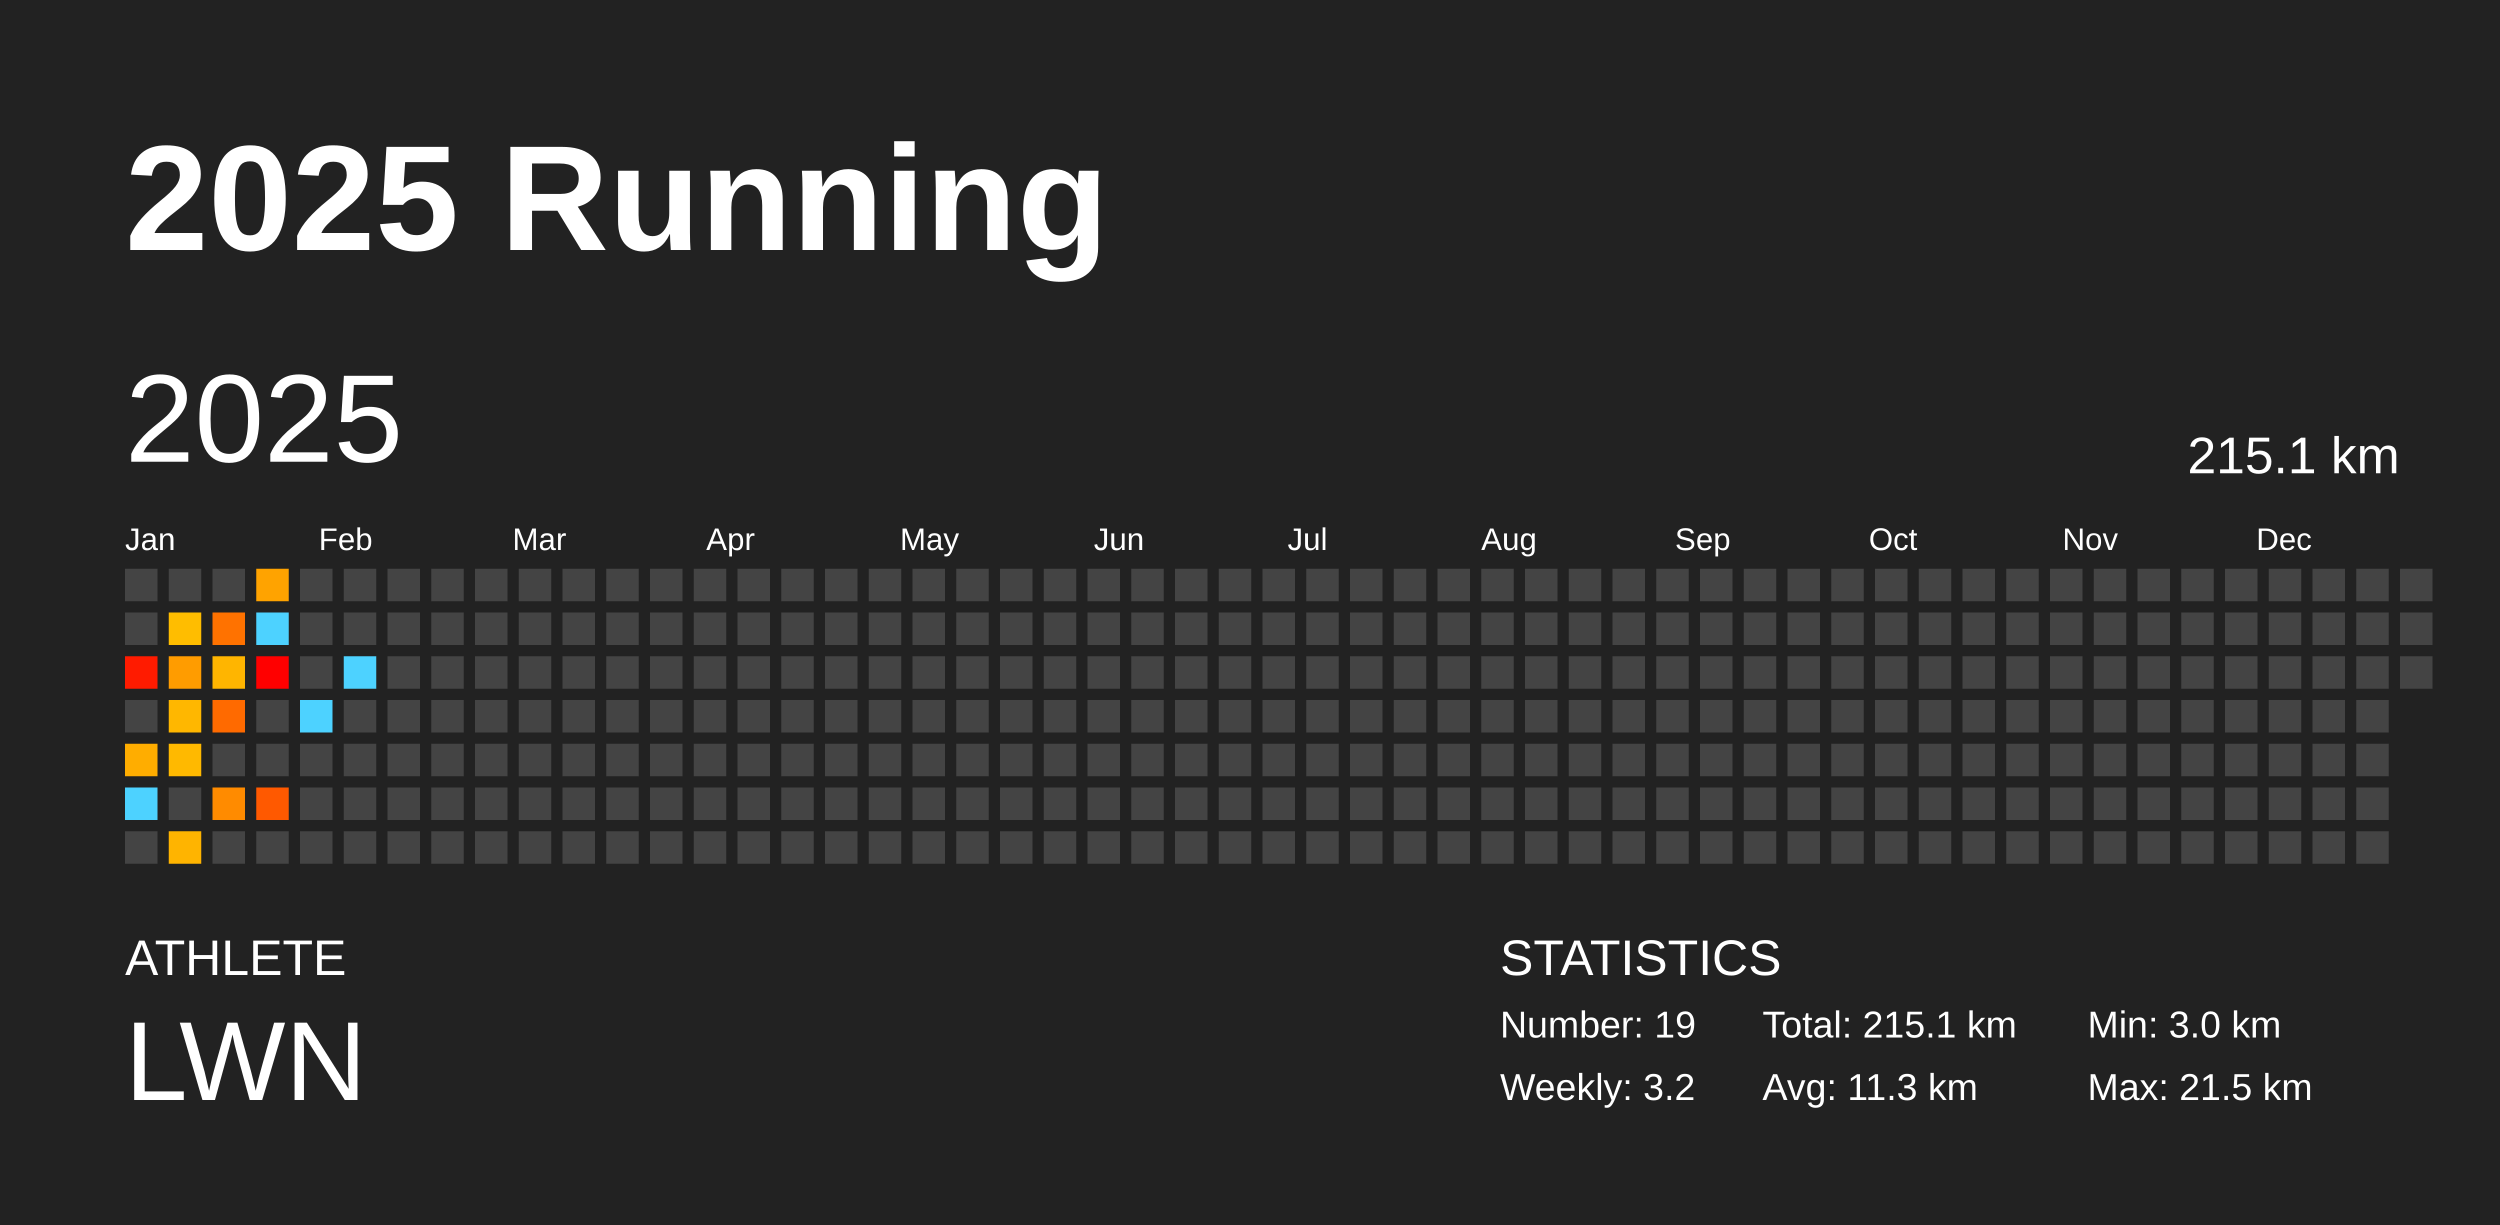
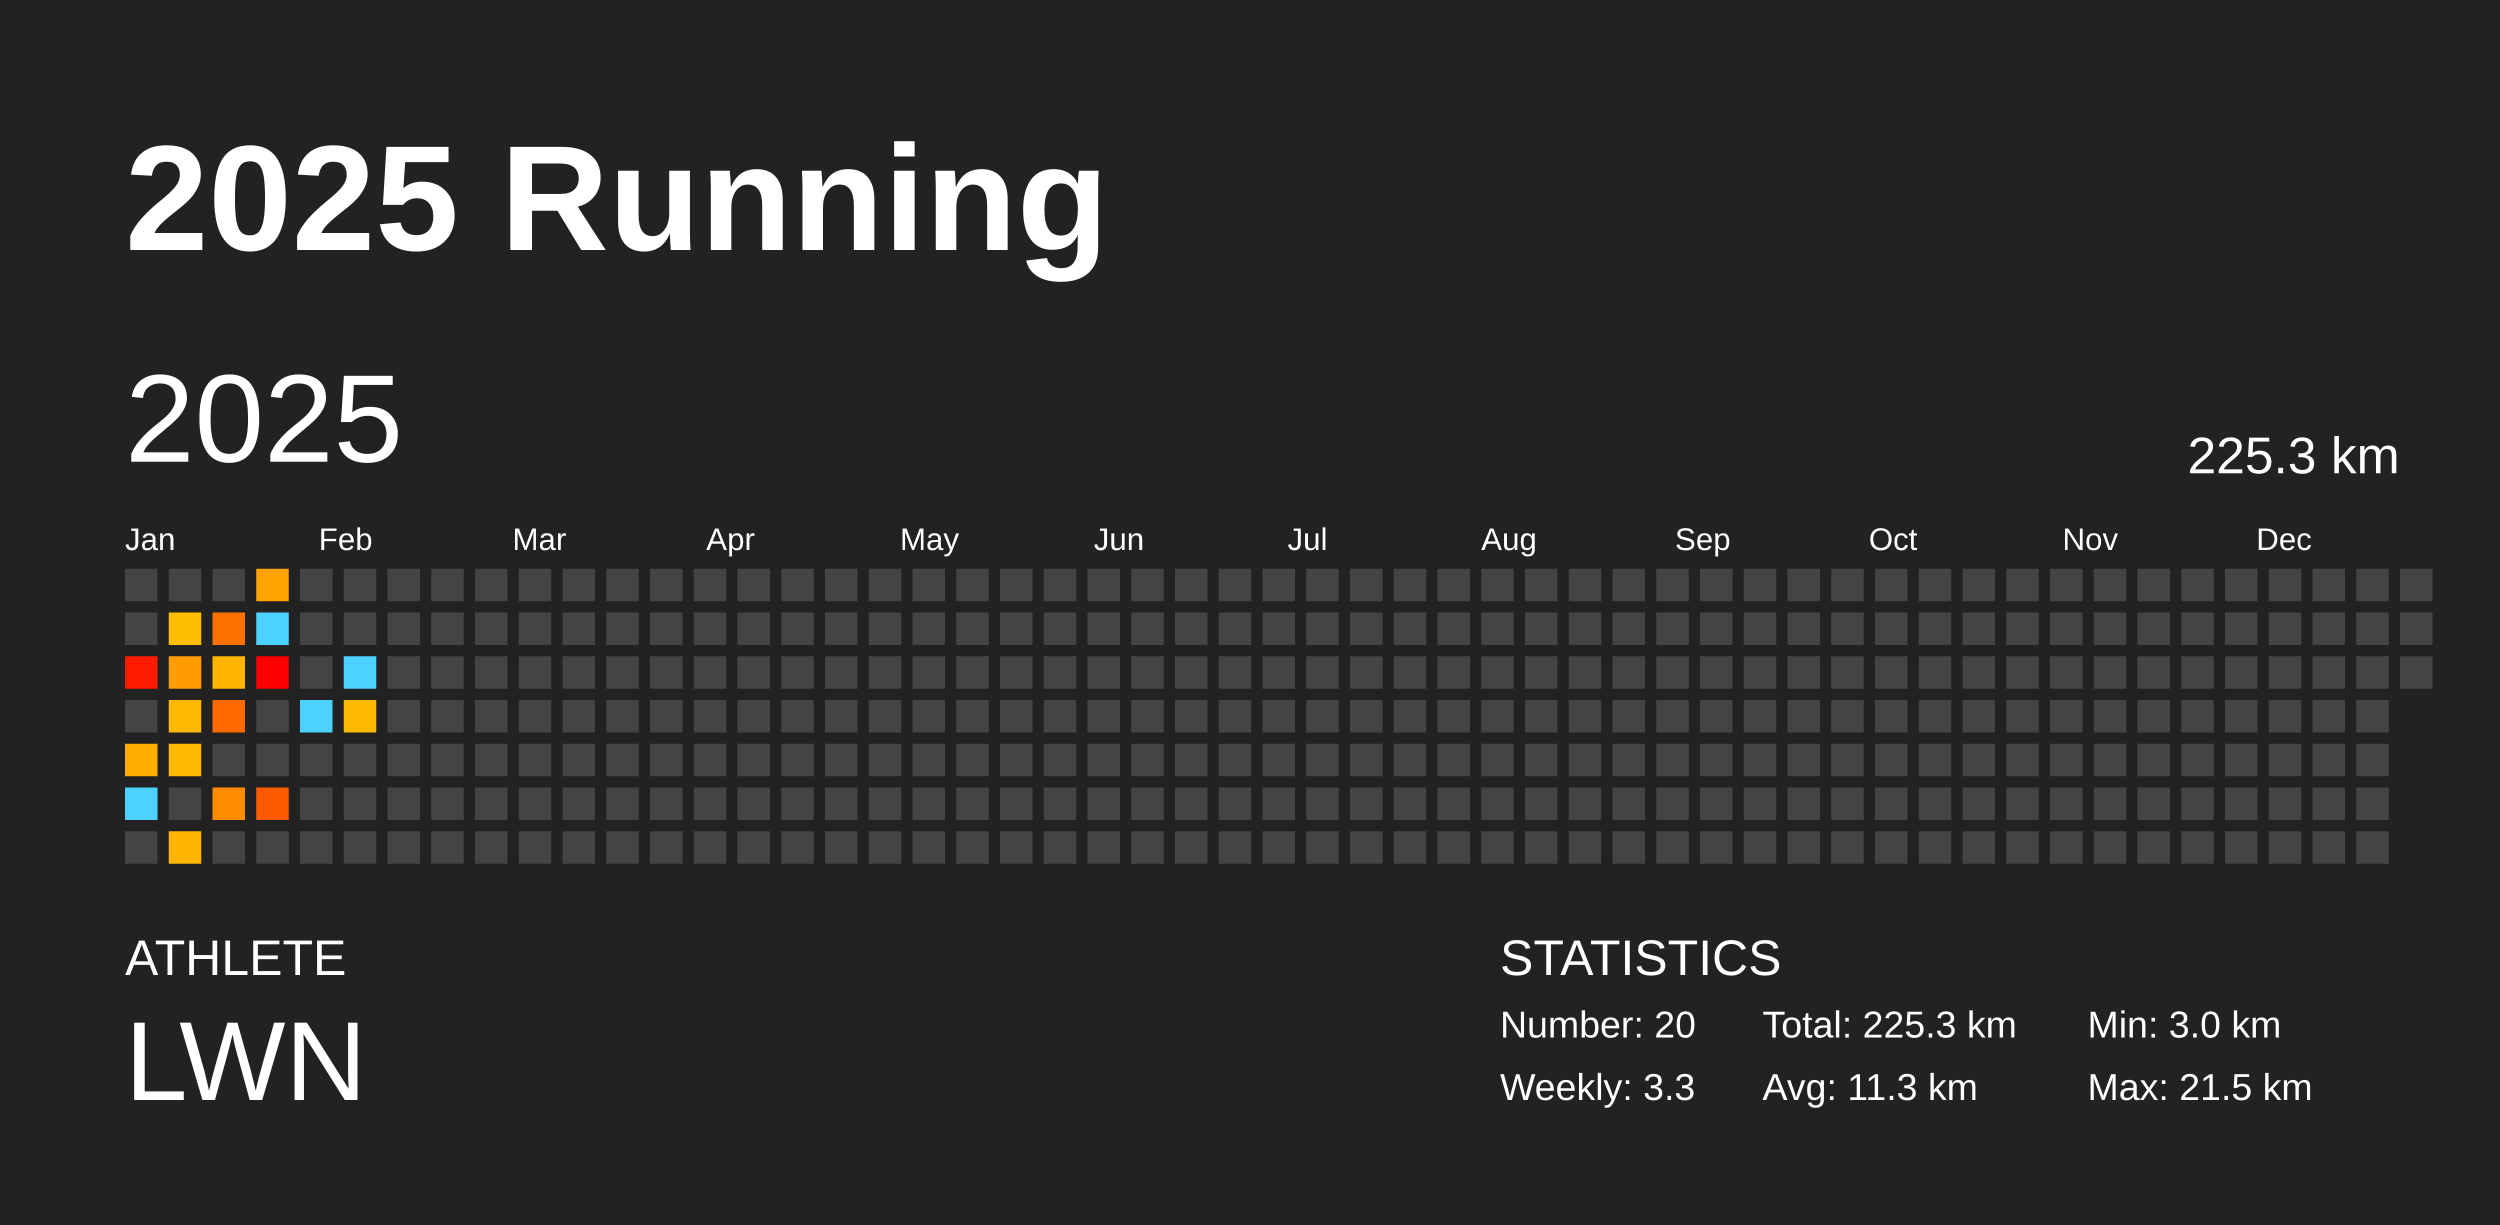
<svg xmlns="http://www.w3.org/2000/svg" baseProfile="full" height="98mm" version="1.1" viewBox="0,0,200,98" width="200mm">
  <defs />
  <rect fill="#222222" height="98" width="200" x="0" y="0" />
  <text fill="#FFFFFF" style="font-size:12px; font-family:Arial; font-weight:bold;" x="10" y="20">2025 Running</text>
  <text fill="#FFFFFF" style="font-size:4px; font-family:Arial" x="10" y="78">ATHLETE</text>
  <text fill="#FFFFFF" style="font-size:9px; font-family:Arial" x="10" y="88">LWN</text>
  <text fill="#FFFFFF" style="font-size:4px; font-family:Arial" x="120" y="78">STATISTICS</text>
-   <text fill="#FFFFFF" style="font-size:3px; font-family:Arial" x="120" y="83">Number: 19</text>
-   <text fill="#FFFFFF" style="font-size:3px; font-family:Arial" x="120" y="88">Weekly: 3.2</text>
-   <text fill="#FFFFFF" style="font-size:3px; font-family:Arial" x="141" y="83">Total: 215.1 km</text>
+   <text fill="#FFFFFF" style="font-size:3px; font-family:Arial" x="120" y="83">Number: 20</text>
+   <text fill="#FFFFFF" style="font-size:3px; font-family:Arial" x="120" y="88">Weekly: 3.3</text>
+   <text fill="#FFFFFF" style="font-size:3px; font-family:Arial" x="141" y="83">Total: 225.3 km</text>
  <text fill="#FFFFFF" style="font-size:3px; font-family:Arial" x="141" y="88">Avg: 11.3 km</text>
  <text fill="#FFFFFF" style="font-size:3px; font-family:Arial" x="167" y="83">Min: 3.0 km</text>
  <text fill="#FFFFFF" style="font-size:3px; font-family:Arial" x="167" y="88">Max: 21.5 km</text>
  <text dominant-baseline="hanging" fill="#FFFFFF" style="font-size:10.0px; font-family:Arial;" x="10" y="30">2025</text>
-   <text dominant-baseline="hanging" fill="#FFFFFF" style="font-size:4.125px; font-family:Arial;" x="175" y="35">215.1 km</text>
+   <text dominant-baseline="hanging" fill="#FFFFFF" style="font-size:4.125px; font-family:Arial;" x="175" y="35">225.3 km</text>
  <text fill="#FFFFFF" style="font-size:2.5px; font-family:Arial" x="10.0" y="44">Jan</text>
  <text fill="#FFFFFF" style="font-size:2.5px; font-family:Arial" x="25.5" y="44">Feb</text>
  <text fill="#FFFFFF" style="font-size:2.5px; font-family:Arial" x="41.0" y="44">Mar</text>
  <text fill="#FFFFFF" style="font-size:2.5px; font-family:Arial" x="56.5" y="44">Apr</text>
  <text fill="#FFFFFF" style="font-size:2.5px; font-family:Arial" x="72.0" y="44">May</text>
  <text fill="#FFFFFF" style="font-size:2.5px; font-family:Arial" x="87.5" y="44">Jun</text>
  <text fill="#FFFFFF" style="font-size:2.5px; font-family:Arial" x="103.0" y="44">Jul</text>
  <text fill="#FFFFFF" style="font-size:2.5px; font-family:Arial" x="118.5" y="44">Aug</text>
  <text fill="#FFFFFF" style="font-size:2.5px; font-family:Arial" x="134.0" y="44">Sep</text>
  <text fill="#FFFFFF" style="font-size:2.5px; font-family:Arial" x="149.5" y="44">Oct</text>
  <text fill="#FFFFFF" style="font-size:2.5px; font-family:Arial" x="165.0" y="44">Nov</text>
  <text fill="#FFFFFF" style="font-size:2.5px; font-family:Arial" x="180.5" y="44">Dec</text>
  <rect fill="#444444" height="2.6" width="2.6" x="10.0" y="45.5" />
  <rect fill="#444444" height="2.6" width="2.6" x="10.0" y="49.0" />
  <rect fill="#ff1b00" height="2.6" width="2.6" x="10.0" y="52.5" />
  <rect fill="#444444" height="2.6" width="2.6" x="10.0" y="56.0" />
  <rect fill="#ffad00" height="2.6" width="2.6" x="10.0" y="59.5" />
  <rect fill="#4dd2ff" height="2.6" width="2.6" x="10.0" y="63.0" />
  <rect fill="#444444" height="2.6" width="2.6" x="10.0" y="66.5" />
  <rect fill="#444444" height="2.6" width="2.6" x="13.5" y="45.5" />
  <rect fill="#ffbd00" height="2.6" width="2.6" x="13.5" y="49.0" />
  <rect fill="#ff9c00" height="2.6" width="2.6" x="13.5" y="52.5" />
  <rect fill="#ffb700" height="2.6" width="2.6" x="13.5" y="56.0" />
  <rect fill="#ffb900" height="2.6" width="2.6" x="13.5" y="59.5" />
  <rect fill="#444444" height="2.6" width="2.6" x="13.5" y="63.0" />
  <rect fill="#ffb400" height="2.6" width="2.6" x="13.5" y="66.5" />
  <rect fill="#444444" height="2.6" width="2.6" x="17.0" y="45.5" />
  <rect fill="#ff7200" height="2.6" width="2.6" x="17.0" y="49.0" />
  <rect fill="#ffb500" height="2.6" width="2.6" x="17.0" y="52.5" />
  <rect fill="#ff6a00" height="2.6" width="2.6" x="17.0" y="56.0" />
  <rect fill="#444444" height="2.6" width="2.6" x="17.0" y="59.5" />
  <rect fill="#ff8b00" height="2.6" width="2.6" x="17.0" y="63.0" />
  <rect fill="#444444" height="2.6" width="2.6" x="17.0" y="66.5" />
  <rect fill="#ffa300" height="2.6" width="2.6" x="20.5" y="45.5" />
  <rect fill="#4dd2ff" height="2.6" width="2.6" x="20.5" y="49.0" />
  <rect fill="red" height="2.6" width="2.6" x="20.5" y="52.5" />
  <rect fill="#444444" height="2.6" width="2.6" x="20.5" y="56.0" />
  <rect fill="#444444" height="2.6" width="2.6" x="20.5" y="59.5" />
  <rect fill="#ff5900" height="2.6" width="2.6" x="20.5" y="63.0" />
  <rect fill="#444444" height="2.6" width="2.6" x="20.5" y="66.5" />
  <rect fill="#444444" height="2.6" width="2.6" x="24.0" y="45.5" />
  <rect fill="#444444" height="2.6" width="2.6" x="24.0" y="49.0" />
  <rect fill="#444444" height="2.6" width="2.6" x="24.0" y="52.5" />
  <rect fill="#4dd2ff" height="2.6" width="2.6" x="24.0" y="56.0" />
  <rect fill="#444444" height="2.6" width="2.6" x="24.0" y="59.5" />
  <rect fill="#444444" height="2.6" width="2.6" x="24.0" y="63.0" />
  <rect fill="#444444" height="2.6" width="2.6" x="24.0" y="66.5" />
  <rect fill="#444444" height="2.6" width="2.6" x="27.5" y="45.5" />
  <rect fill="#444444" height="2.6" width="2.6" x="27.5" y="49.0" />
  <rect fill="#4dd2ff" height="2.6" width="2.6" x="27.5" y="52.5" />
-   <rect fill="#444444" height="2.6" width="2.6" x="27.5" y="56.0" />
+   <rect fill="#ffbb00" height="2.6" width="2.6" x="27.5" y="56.0" />
  <rect fill="#444444" height="2.6" width="2.6" x="27.5" y="59.5" />
  <rect fill="#444444" height="2.6" width="2.6" x="27.5" y="63.0" />
  <rect fill="#444444" height="2.6" width="2.6" x="27.5" y="66.5" />
  <rect fill="#444444" height="2.6" width="2.6" x="31.0" y="45.5" />
  <rect fill="#444444" height="2.6" width="2.6" x="31.0" y="49.0" />
  <rect fill="#444444" height="2.6" width="2.6" x="31.0" y="52.5" />
  <rect fill="#444444" height="2.6" width="2.6" x="31.0" y="56.0" />
  <rect fill="#444444" height="2.6" width="2.6" x="31.0" y="59.5" />
  <rect fill="#444444" height="2.6" width="2.6" x="31.0" y="63.0" />
  <rect fill="#444444" height="2.6" width="2.6" x="31.0" y="66.5" />
  <rect fill="#444444" height="2.6" width="2.6" x="34.5" y="45.5" />
  <rect fill="#444444" height="2.6" width="2.6" x="34.5" y="49.0" />
  <rect fill="#444444" height="2.6" width="2.6" x="34.5" y="52.5" />
  <rect fill="#444444" height="2.6" width="2.6" x="34.5" y="56.0" />
  <rect fill="#444444" height="2.6" width="2.6" x="34.5" y="59.5" />
  <rect fill="#444444" height="2.6" width="2.6" x="34.5" y="63.0" />
  <rect fill="#444444" height="2.6" width="2.6" x="34.5" y="66.5" />
  <rect fill="#444444" height="2.6" width="2.6" x="38.0" y="45.5" />
  <rect fill="#444444" height="2.6" width="2.6" x="38.0" y="49.0" />
  <rect fill="#444444" height="2.6" width="2.6" x="38.0" y="52.5" />
  <rect fill="#444444" height="2.6" width="2.6" x="38.0" y="56.0" />
  <rect fill="#444444" height="2.6" width="2.6" x="38.0" y="59.5" />
  <rect fill="#444444" height="2.6" width="2.6" x="38.0" y="63.0" />
  <rect fill="#444444" height="2.6" width="2.6" x="38.0" y="66.5" />
  <rect fill="#444444" height="2.6" width="2.6" x="41.5" y="45.5" />
  <rect fill="#444444" height="2.6" width="2.6" x="41.5" y="49.0" />
  <rect fill="#444444" height="2.6" width="2.6" x="41.5" y="52.5" />
  <rect fill="#444444" height="2.6" width="2.6" x="41.5" y="56.0" />
  <rect fill="#444444" height="2.6" width="2.6" x="41.5" y="59.5" />
  <rect fill="#444444" height="2.6" width="2.6" x="41.5" y="63.0" />
  <rect fill="#444444" height="2.6" width="2.6" x="41.5" y="66.5" />
  <rect fill="#444444" height="2.6" width="2.6" x="45.0" y="45.5" />
  <rect fill="#444444" height="2.6" width="2.6" x="45.0" y="49.0" />
  <rect fill="#444444" height="2.6" width="2.6" x="45.0" y="52.5" />
  <rect fill="#444444" height="2.6" width="2.6" x="45.0" y="56.0" />
  <rect fill="#444444" height="2.6" width="2.6" x="45.0" y="59.5" />
  <rect fill="#444444" height="2.6" width="2.6" x="45.0" y="63.0" />
  <rect fill="#444444" height="2.6" width="2.6" x="45.0" y="66.5" />
  <rect fill="#444444" height="2.6" width="2.6" x="48.5" y="45.5" />
  <rect fill="#444444" height="2.6" width="2.6" x="48.5" y="49.0" />
  <rect fill="#444444" height="2.6" width="2.6" x="48.5" y="52.5" />
  <rect fill="#444444" height="2.6" width="2.6" x="48.5" y="56.0" />
  <rect fill="#444444" height="2.6" width="2.6" x="48.5" y="59.5" />
  <rect fill="#444444" height="2.6" width="2.6" x="48.5" y="63.0" />
  <rect fill="#444444" height="2.6" width="2.6" x="48.5" y="66.5" />
  <rect fill="#444444" height="2.6" width="2.6" x="52.0" y="45.5" />
  <rect fill="#444444" height="2.6" width="2.6" x="52.0" y="49.0" />
  <rect fill="#444444" height="2.6" width="2.6" x="52.0" y="52.5" />
  <rect fill="#444444" height="2.6" width="2.6" x="52.0" y="56.0" />
  <rect fill="#444444" height="2.6" width="2.6" x="52.0" y="59.5" />
  <rect fill="#444444" height="2.6" width="2.6" x="52.0" y="63.0" />
  <rect fill="#444444" height="2.6" width="2.6" x="52.0" y="66.5" />
  <rect fill="#444444" height="2.6" width="2.6" x="55.5" y="45.5" />
  <rect fill="#444444" height="2.6" width="2.6" x="55.5" y="49.0" />
  <rect fill="#444444" height="2.6" width="2.6" x="55.5" y="52.5" />
  <rect fill="#444444" height="2.6" width="2.6" x="55.5" y="56.0" />
  <rect fill="#444444" height="2.6" width="2.6" x="55.5" y="59.5" />
  <rect fill="#444444" height="2.6" width="2.6" x="55.5" y="63.0" />
  <rect fill="#444444" height="2.6" width="2.6" x="55.5" y="66.5" />
  <rect fill="#444444" height="2.6" width="2.6" x="59.0" y="45.5" />
  <rect fill="#444444" height="2.6" width="2.6" x="59.0" y="49.0" />
  <rect fill="#444444" height="2.6" width="2.6" x="59.0" y="52.5" />
  <rect fill="#444444" height="2.6" width="2.6" x="59.0" y="56.0" />
  <rect fill="#444444" height="2.6" width="2.6" x="59.0" y="59.5" />
  <rect fill="#444444" height="2.6" width="2.6" x="59.0" y="63.0" />
  <rect fill="#444444" height="2.6" width="2.6" x="59.0" y="66.5" />
  <rect fill="#444444" height="2.6" width="2.6" x="62.5" y="45.5" />
  <rect fill="#444444" height="2.6" width="2.6" x="62.5" y="49.0" />
  <rect fill="#444444" height="2.6" width="2.6" x="62.5" y="52.5" />
  <rect fill="#444444" height="2.6" width="2.6" x="62.5" y="56.0" />
  <rect fill="#444444" height="2.6" width="2.6" x="62.5" y="59.5" />
  <rect fill="#444444" height="2.6" width="2.6" x="62.5" y="63.0" />
  <rect fill="#444444" height="2.6" width="2.6" x="62.5" y="66.5" />
  <rect fill="#444444" height="2.6" width="2.6" x="66.0" y="45.5" />
  <rect fill="#444444" height="2.6" width="2.6" x="66.0" y="49.0" />
  <rect fill="#444444" height="2.6" width="2.6" x="66.0" y="52.5" />
  <rect fill="#444444" height="2.6" width="2.6" x="66.0" y="56.0" />
  <rect fill="#444444" height="2.6" width="2.6" x="66.0" y="59.5" />
  <rect fill="#444444" height="2.6" width="2.6" x="66.0" y="63.0" />
  <rect fill="#444444" height="2.6" width="2.6" x="66.0" y="66.5" />
  <rect fill="#444444" height="2.6" width="2.6" x="69.5" y="45.5" />
  <rect fill="#444444" height="2.6" width="2.6" x="69.5" y="49.0" />
  <rect fill="#444444" height="2.6" width="2.6" x="69.5" y="52.5" />
  <rect fill="#444444" height="2.6" width="2.6" x="69.5" y="56.0" />
  <rect fill="#444444" height="2.6" width="2.6" x="69.5" y="59.5" />
  <rect fill="#444444" height="2.6" width="2.6" x="69.5" y="63.0" />
  <rect fill="#444444" height="2.6" width="2.6" x="69.5" y="66.5" />
  <rect fill="#444444" height="2.6" width="2.6" x="73.0" y="45.5" />
  <rect fill="#444444" height="2.6" width="2.6" x="73.0" y="49.0" />
  <rect fill="#444444" height="2.6" width="2.6" x="73.0" y="52.5" />
  <rect fill="#444444" height="2.6" width="2.6" x="73.0" y="56.0" />
  <rect fill="#444444" height="2.6" width="2.6" x="73.0" y="59.5" />
  <rect fill="#444444" height="2.6" width="2.6" x="73.0" y="63.0" />
  <rect fill="#444444" height="2.6" width="2.6" x="73.0" y="66.5" />
  <rect fill="#444444" height="2.6" width="2.6" x="76.5" y="45.5" />
  <rect fill="#444444" height="2.6" width="2.6" x="76.5" y="49.0" />
  <rect fill="#444444" height="2.6" width="2.6" x="76.5" y="52.5" />
  <rect fill="#444444" height="2.6" width="2.6" x="76.5" y="56.0" />
  <rect fill="#444444" height="2.6" width="2.6" x="76.5" y="59.5" />
  <rect fill="#444444" height="2.6" width="2.6" x="76.5" y="63.0" />
  <rect fill="#444444" height="2.6" width="2.6" x="76.5" y="66.5" />
  <rect fill="#444444" height="2.6" width="2.6" x="80.0" y="45.5" />
  <rect fill="#444444" height="2.6" width="2.6" x="80.0" y="49.0" />
  <rect fill="#444444" height="2.6" width="2.6" x="80.0" y="52.5" />
  <rect fill="#444444" height="2.6" width="2.6" x="80.0" y="56.0" />
  <rect fill="#444444" height="2.6" width="2.6" x="80.0" y="59.5" />
  <rect fill="#444444" height="2.6" width="2.6" x="80.0" y="63.0" />
  <rect fill="#444444" height="2.6" width="2.6" x="80.0" y="66.5" />
  <rect fill="#444444" height="2.6" width="2.6" x="83.5" y="45.5" />
  <rect fill="#444444" height="2.6" width="2.6" x="83.5" y="49.0" />
  <rect fill="#444444" height="2.6" width="2.6" x="83.5" y="52.5" />
  <rect fill="#444444" height="2.6" width="2.6" x="83.5" y="56.0" />
  <rect fill="#444444" height="2.6" width="2.6" x="83.5" y="59.5" />
  <rect fill="#444444" height="2.6" width="2.6" x="83.5" y="63.0" />
  <rect fill="#444444" height="2.6" width="2.6" x="83.5" y="66.5" />
  <rect fill="#444444" height="2.6" width="2.6" x="87.0" y="45.5" />
  <rect fill="#444444" height="2.6" width="2.6" x="87.0" y="49.0" />
  <rect fill="#444444" height="2.6" width="2.6" x="87.0" y="52.5" />
  <rect fill="#444444" height="2.6" width="2.6" x="87.0" y="56.0" />
  <rect fill="#444444" height="2.6" width="2.6" x="87.0" y="59.5" />
  <rect fill="#444444" height="2.6" width="2.6" x="87.0" y="63.0" />
  <rect fill="#444444" height="2.6" width="2.6" x="87.0" y="66.5" />
  <rect fill="#444444" height="2.6" width="2.6" x="90.5" y="45.5" />
  <rect fill="#444444" height="2.6" width="2.6" x="90.5" y="49.0" />
  <rect fill="#444444" height="2.6" width="2.6" x="90.5" y="52.5" />
  <rect fill="#444444" height="2.6" width="2.6" x="90.5" y="56.0" />
  <rect fill="#444444" height="2.6" width="2.6" x="90.5" y="59.5" />
  <rect fill="#444444" height="2.6" width="2.6" x="90.5" y="63.0" />
  <rect fill="#444444" height="2.6" width="2.6" x="90.5" y="66.5" />
  <rect fill="#444444" height="2.6" width="2.6" x="94.0" y="45.5" />
  <rect fill="#444444" height="2.6" width="2.6" x="94.0" y="49.0" />
  <rect fill="#444444" height="2.6" width="2.6" x="94.0" y="52.5" />
  <rect fill="#444444" height="2.6" width="2.6" x="94.0" y="56.0" />
  <rect fill="#444444" height="2.6" width="2.6" x="94.0" y="59.5" />
  <rect fill="#444444" height="2.6" width="2.6" x="94.0" y="63.0" />
  <rect fill="#444444" height="2.6" width="2.6" x="94.0" y="66.5" />
  <rect fill="#444444" height="2.6" width="2.6" x="97.5" y="45.5" />
  <rect fill="#444444" height="2.6" width="2.6" x="97.5" y="49.0" />
  <rect fill="#444444" height="2.6" width="2.6" x="97.5" y="52.5" />
  <rect fill="#444444" height="2.6" width="2.6" x="97.5" y="56.0" />
  <rect fill="#444444" height="2.6" width="2.6" x="97.5" y="59.5" />
  <rect fill="#444444" height="2.6" width="2.6" x="97.5" y="63.0" />
  <rect fill="#444444" height="2.6" width="2.6" x="97.5" y="66.5" />
  <rect fill="#444444" height="2.6" width="2.6" x="101.0" y="45.5" />
  <rect fill="#444444" height="2.6" width="2.6" x="101.0" y="49.0" />
  <rect fill="#444444" height="2.6" width="2.6" x="101.0" y="52.5" />
  <rect fill="#444444" height="2.6" width="2.6" x="101.0" y="56.0" />
  <rect fill="#444444" height="2.6" width="2.6" x="101.0" y="59.5" />
  <rect fill="#444444" height="2.6" width="2.6" x="101.0" y="63.0" />
  <rect fill="#444444" height="2.6" width="2.6" x="101.0" y="66.5" />
  <rect fill="#444444" height="2.6" width="2.6" x="104.5" y="45.5" />
  <rect fill="#444444" height="2.6" width="2.6" x="104.5" y="49.0" />
  <rect fill="#444444" height="2.6" width="2.6" x="104.5" y="52.5" />
  <rect fill="#444444" height="2.6" width="2.6" x="104.5" y="56.0" />
  <rect fill="#444444" height="2.6" width="2.6" x="104.5" y="59.5" />
  <rect fill="#444444" height="2.6" width="2.6" x="104.5" y="63.0" />
  <rect fill="#444444" height="2.6" width="2.6" x="104.5" y="66.5" />
  <rect fill="#444444" height="2.6" width="2.6" x="108.0" y="45.5" />
  <rect fill="#444444" height="2.6" width="2.6" x="108.0" y="49.0" />
  <rect fill="#444444" height="2.6" width="2.6" x="108.0" y="52.5" />
  <rect fill="#444444" height="2.6" width="2.6" x="108.0" y="56.0" />
  <rect fill="#444444" height="2.6" width="2.6" x="108.0" y="59.5" />
  <rect fill="#444444" height="2.6" width="2.6" x="108.0" y="63.0" />
  <rect fill="#444444" height="2.6" width="2.6" x="108.0" y="66.5" />
  <rect fill="#444444" height="2.6" width="2.6" x="111.5" y="45.5" />
  <rect fill="#444444" height="2.6" width="2.6" x="111.5" y="49.0" />
  <rect fill="#444444" height="2.6" width="2.6" x="111.5" y="52.5" />
  <rect fill="#444444" height="2.6" width="2.6" x="111.5" y="56.0" />
  <rect fill="#444444" height="2.6" width="2.6" x="111.5" y="59.5" />
  <rect fill="#444444" height="2.6" width="2.6" x="111.5" y="63.0" />
  <rect fill="#444444" height="2.6" width="2.6" x="111.5" y="66.5" />
  <rect fill="#444444" height="2.6" width="2.6" x="115.0" y="45.5" />
  <rect fill="#444444" height="2.6" width="2.6" x="115.0" y="49.0" />
  <rect fill="#444444" height="2.6" width="2.6" x="115.0" y="52.5" />
  <rect fill="#444444" height="2.6" width="2.6" x="115.0" y="56.0" />
  <rect fill="#444444" height="2.6" width="2.6" x="115.0" y="59.5" />
  <rect fill="#444444" height="2.6" width="2.6" x="115.0" y="63.0" />
  <rect fill="#444444" height="2.6" width="2.6" x="115.0" y="66.5" />
  <rect fill="#444444" height="2.6" width="2.6" x="118.5" y="45.5" />
  <rect fill="#444444" height="2.6" width="2.6" x="118.5" y="49.0" />
  <rect fill="#444444" height="2.6" width="2.6" x="118.5" y="52.5" />
  <rect fill="#444444" height="2.6" width="2.6" x="118.5" y="56.0" />
  <rect fill="#444444" height="2.6" width="2.6" x="118.5" y="59.5" />
  <rect fill="#444444" height="2.6" width="2.6" x="118.5" y="63.0" />
  <rect fill="#444444" height="2.6" width="2.6" x="118.5" y="66.5" />
  <rect fill="#444444" height="2.6" width="2.6" x="122.0" y="45.5" />
  <rect fill="#444444" height="2.6" width="2.6" x="122.0" y="49.0" />
  <rect fill="#444444" height="2.6" width="2.6" x="122.0" y="52.5" />
  <rect fill="#444444" height="2.6" width="2.6" x="122.0" y="56.0" />
  <rect fill="#444444" height="2.6" width="2.6" x="122.0" y="59.5" />
  <rect fill="#444444" height="2.6" width="2.6" x="122.0" y="63.0" />
  <rect fill="#444444" height="2.6" width="2.6" x="122.0" y="66.5" />
  <rect fill="#444444" height="2.6" width="2.6" x="125.5" y="45.5" />
  <rect fill="#444444" height="2.6" width="2.6" x="125.5" y="49.0" />
  <rect fill="#444444" height="2.6" width="2.6" x="125.5" y="52.5" />
  <rect fill="#444444" height="2.6" width="2.6" x="125.5" y="56.0" />
  <rect fill="#444444" height="2.6" width="2.6" x="125.5" y="59.5" />
  <rect fill="#444444" height="2.6" width="2.6" x="125.5" y="63.0" />
  <rect fill="#444444" height="2.6" width="2.6" x="125.5" y="66.5" />
  <rect fill="#444444" height="2.6" width="2.6" x="129.0" y="45.5" />
  <rect fill="#444444" height="2.6" width="2.6" x="129.0" y="49.0" />
  <rect fill="#444444" height="2.6" width="2.6" x="129.0" y="52.5" />
  <rect fill="#444444" height="2.6" width="2.6" x="129.0" y="56.0" />
  <rect fill="#444444" height="2.6" width="2.6" x="129.0" y="59.5" />
  <rect fill="#444444" height="2.6" width="2.6" x="129.0" y="63.0" />
  <rect fill="#444444" height="2.6" width="2.6" x="129.0" y="66.5" />
  <rect fill="#444444" height="2.6" width="2.6" x="132.5" y="45.5" />
  <rect fill="#444444" height="2.6" width="2.6" x="132.5" y="49.0" />
  <rect fill="#444444" height="2.6" width="2.6" x="132.5" y="52.5" />
  <rect fill="#444444" height="2.6" width="2.6" x="132.5" y="56.0" />
  <rect fill="#444444" height="2.6" width="2.6" x="132.5" y="59.5" />
  <rect fill="#444444" height="2.6" width="2.6" x="132.5" y="63.0" />
  <rect fill="#444444" height="2.6" width="2.6" x="132.5" y="66.5" />
  <rect fill="#444444" height="2.6" width="2.6" x="136.0" y="45.5" />
  <rect fill="#444444" height="2.6" width="2.6" x="136.0" y="49.0" />
  <rect fill="#444444" height="2.6" width="2.6" x="136.0" y="52.5" />
  <rect fill="#444444" height="2.6" width="2.6" x="136.0" y="56.0" />
  <rect fill="#444444" height="2.6" width="2.6" x="136.0" y="59.5" />
  <rect fill="#444444" height="2.6" width="2.6" x="136.0" y="63.0" />
  <rect fill="#444444" height="2.6" width="2.6" x="136.0" y="66.5" />
  <rect fill="#444444" height="2.6" width="2.6" x="139.5" y="45.5" />
  <rect fill="#444444" height="2.6" width="2.6" x="139.5" y="49.0" />
  <rect fill="#444444" height="2.6" width="2.6" x="139.5" y="52.5" />
  <rect fill="#444444" height="2.6" width="2.6" x="139.5" y="56.0" />
  <rect fill="#444444" height="2.6" width="2.6" x="139.5" y="59.5" />
  <rect fill="#444444" height="2.6" width="2.6" x="139.5" y="63.0" />
  <rect fill="#444444" height="2.6" width="2.6" x="139.5" y="66.5" />
  <rect fill="#444444" height="2.6" width="2.6" x="143.0" y="45.5" />
  <rect fill="#444444" height="2.6" width="2.6" x="143.0" y="49.0" />
  <rect fill="#444444" height="2.6" width="2.6" x="143.0" y="52.5" />
  <rect fill="#444444" height="2.6" width="2.6" x="143.0" y="56.0" />
  <rect fill="#444444" height="2.6" width="2.6" x="143.0" y="59.5" />
  <rect fill="#444444" height="2.6" width="2.6" x="143.0" y="63.0" />
  <rect fill="#444444" height="2.6" width="2.6" x="143.0" y="66.5" />
  <rect fill="#444444" height="2.6" width="2.6" x="146.5" y="45.5" />
  <rect fill="#444444" height="2.6" width="2.6" x="146.5" y="49.0" />
  <rect fill="#444444" height="2.6" width="2.6" x="146.5" y="52.5" />
  <rect fill="#444444" height="2.6" width="2.6" x="146.5" y="56.0" />
  <rect fill="#444444" height="2.6" width="2.6" x="146.5" y="59.5" />
  <rect fill="#444444" height="2.6" width="2.6" x="146.5" y="63.0" />
  <rect fill="#444444" height="2.6" width="2.6" x="146.5" y="66.5" />
  <rect fill="#444444" height="2.6" width="2.6" x="150.0" y="45.5" />
  <rect fill="#444444" height="2.6" width="2.6" x="150.0" y="49.0" />
  <rect fill="#444444" height="2.6" width="2.6" x="150.0" y="52.5" />
  <rect fill="#444444" height="2.6" width="2.6" x="150.0" y="56.0" />
  <rect fill="#444444" height="2.6" width="2.6" x="150.0" y="59.5" />
  <rect fill="#444444" height="2.6" width="2.6" x="150.0" y="63.0" />
  <rect fill="#444444" height="2.6" width="2.6" x="150.0" y="66.5" />
  <rect fill="#444444" height="2.6" width="2.6" x="153.5" y="45.5" />
  <rect fill="#444444" height="2.6" width="2.6" x="153.5" y="49.0" />
  <rect fill="#444444" height="2.6" width="2.6" x="153.5" y="52.5" />
  <rect fill="#444444" height="2.6" width="2.6" x="153.5" y="56.0" />
  <rect fill="#444444" height="2.6" width="2.6" x="153.5" y="59.5" />
  <rect fill="#444444" height="2.6" width="2.6" x="153.5" y="63.0" />
  <rect fill="#444444" height="2.6" width="2.6" x="153.5" y="66.5" />
  <rect fill="#444444" height="2.6" width="2.6" x="157.0" y="45.5" />
  <rect fill="#444444" height="2.6" width="2.6" x="157.0" y="49.0" />
  <rect fill="#444444" height="2.6" width="2.6" x="157.0" y="52.5" />
  <rect fill="#444444" height="2.6" width="2.6" x="157.0" y="56.0" />
  <rect fill="#444444" height="2.6" width="2.6" x="157.0" y="59.5" />
  <rect fill="#444444" height="2.6" width="2.6" x="157.0" y="63.0" />
  <rect fill="#444444" height="2.6" width="2.6" x="157.0" y="66.5" />
  <rect fill="#444444" height="2.6" width="2.6" x="160.5" y="45.5" />
  <rect fill="#444444" height="2.6" width="2.6" x="160.5" y="49.0" />
  <rect fill="#444444" height="2.6" width="2.6" x="160.5" y="52.5" />
  <rect fill="#444444" height="2.6" width="2.6" x="160.5" y="56.0" />
  <rect fill="#444444" height="2.6" width="2.6" x="160.5" y="59.5" />
  <rect fill="#444444" height="2.6" width="2.6" x="160.5" y="63.0" />
  <rect fill="#444444" height="2.6" width="2.6" x="160.5" y="66.5" />
  <rect fill="#444444" height="2.6" width="2.6" x="164.0" y="45.5" />
  <rect fill="#444444" height="2.6" width="2.6" x="164.0" y="49.0" />
  <rect fill="#444444" height="2.6" width="2.6" x="164.0" y="52.5" />
  <rect fill="#444444" height="2.6" width="2.6" x="164.0" y="56.0" />
  <rect fill="#444444" height="2.6" width="2.6" x="164.0" y="59.5" />
  <rect fill="#444444" height="2.6" width="2.6" x="164.0" y="63.0" />
  <rect fill="#444444" height="2.6" width="2.6" x="164.0" y="66.5" />
  <rect fill="#444444" height="2.6" width="2.6" x="167.5" y="45.5" />
  <rect fill="#444444" height="2.6" width="2.6" x="167.5" y="49.0" />
  <rect fill="#444444" height="2.6" width="2.6" x="167.5" y="52.5" />
  <rect fill="#444444" height="2.6" width="2.6" x="167.5" y="56.0" />
  <rect fill="#444444" height="2.6" width="2.6" x="167.5" y="59.5" />
  <rect fill="#444444" height="2.6" width="2.6" x="167.5" y="63.0" />
  <rect fill="#444444" height="2.6" width="2.6" x="167.5" y="66.5" />
  <rect fill="#444444" height="2.6" width="2.6" x="171.0" y="45.5" />
  <rect fill="#444444" height="2.6" width="2.6" x="171.0" y="49.0" />
  <rect fill="#444444" height="2.6" width="2.6" x="171.0" y="52.5" />
  <rect fill="#444444" height="2.6" width="2.6" x="171.0" y="56.0" />
  <rect fill="#444444" height="2.6" width="2.6" x="171.0" y="59.5" />
  <rect fill="#444444" height="2.6" width="2.6" x="171.0" y="63.0" />
  <rect fill="#444444" height="2.6" width="2.6" x="171.0" y="66.5" />
  <rect fill="#444444" height="2.6" width="2.6" x="174.5" y="45.5" />
  <rect fill="#444444" height="2.6" width="2.6" x="174.5" y="49.0" />
  <rect fill="#444444" height="2.6" width="2.6" x="174.5" y="52.5" />
  <rect fill="#444444" height="2.6" width="2.6" x="174.5" y="56.0" />
  <rect fill="#444444" height="2.6" width="2.6" x="174.5" y="59.5" />
  <rect fill="#444444" height="2.6" width="2.6" x="174.5" y="63.0" />
  <rect fill="#444444" height="2.6" width="2.6" x="174.5" y="66.5" />
  <rect fill="#444444" height="2.6" width="2.6" x="178.0" y="45.5" />
  <rect fill="#444444" height="2.6" width="2.6" x="178.0" y="49.0" />
  <rect fill="#444444" height="2.6" width="2.6" x="178.0" y="52.5" />
  <rect fill="#444444" height="2.6" width="2.6" x="178.0" y="56.0" />
  <rect fill="#444444" height="2.6" width="2.6" x="178.0" y="59.5" />
  <rect fill="#444444" height="2.6" width="2.6" x="178.0" y="63.0" />
  <rect fill="#444444" height="2.6" width="2.6" x="178.0" y="66.5" />
  <rect fill="#444444" height="2.6" width="2.6" x="181.5" y="45.5" />
  <rect fill="#444444" height="2.6" width="2.6" x="181.5" y="49.0" />
  <rect fill="#444444" height="2.6" width="2.6" x="181.5" y="52.5" />
  <rect fill="#444444" height="2.6" width="2.6" x="181.5" y="56.0" />
  <rect fill="#444444" height="2.6" width="2.6" x="181.5" y="59.5" />
  <rect fill="#444444" height="2.6" width="2.6" x="181.5" y="63.0" />
  <rect fill="#444444" height="2.6" width="2.6" x="181.5" y="66.5" />
  <rect fill="#444444" height="2.6" width="2.6" x="185.0" y="45.5" />
  <rect fill="#444444" height="2.6" width="2.6" x="185.0" y="49.0" />
  <rect fill="#444444" height="2.6" width="2.6" x="185.0" y="52.5" />
  <rect fill="#444444" height="2.6" width="2.6" x="185.0" y="56.0" />
  <rect fill="#444444" height="2.6" width="2.6" x="185.0" y="59.5" />
  <rect fill="#444444" height="2.6" width="2.6" x="185.0" y="63.0" />
  <rect fill="#444444" height="2.6" width="2.6" x="185.0" y="66.5" />
  <rect fill="#444444" height="2.6" width="2.6" x="188.5" y="45.5" />
  <rect fill="#444444" height="2.6" width="2.6" x="188.5" y="49.0" />
  <rect fill="#444444" height="2.6" width="2.6" x="188.5" y="52.5" />
  <rect fill="#444444" height="2.6" width="2.6" x="188.5" y="56.0" />
  <rect fill="#444444" height="2.6" width="2.6" x="188.5" y="59.5" />
  <rect fill="#444444" height="2.6" width="2.6" x="188.5" y="63.0" />
  <rect fill="#444444" height="2.6" width="2.6" x="188.5" y="66.5" />
  <rect fill="#444444" height="2.6" width="2.6" x="192.0" y="45.5" />
  <rect fill="#444444" height="2.6" width="2.6" x="192.0" y="49.0" />
  <rect fill="#444444" height="2.6" width="2.6" x="192.0" y="52.5" />
</svg>
